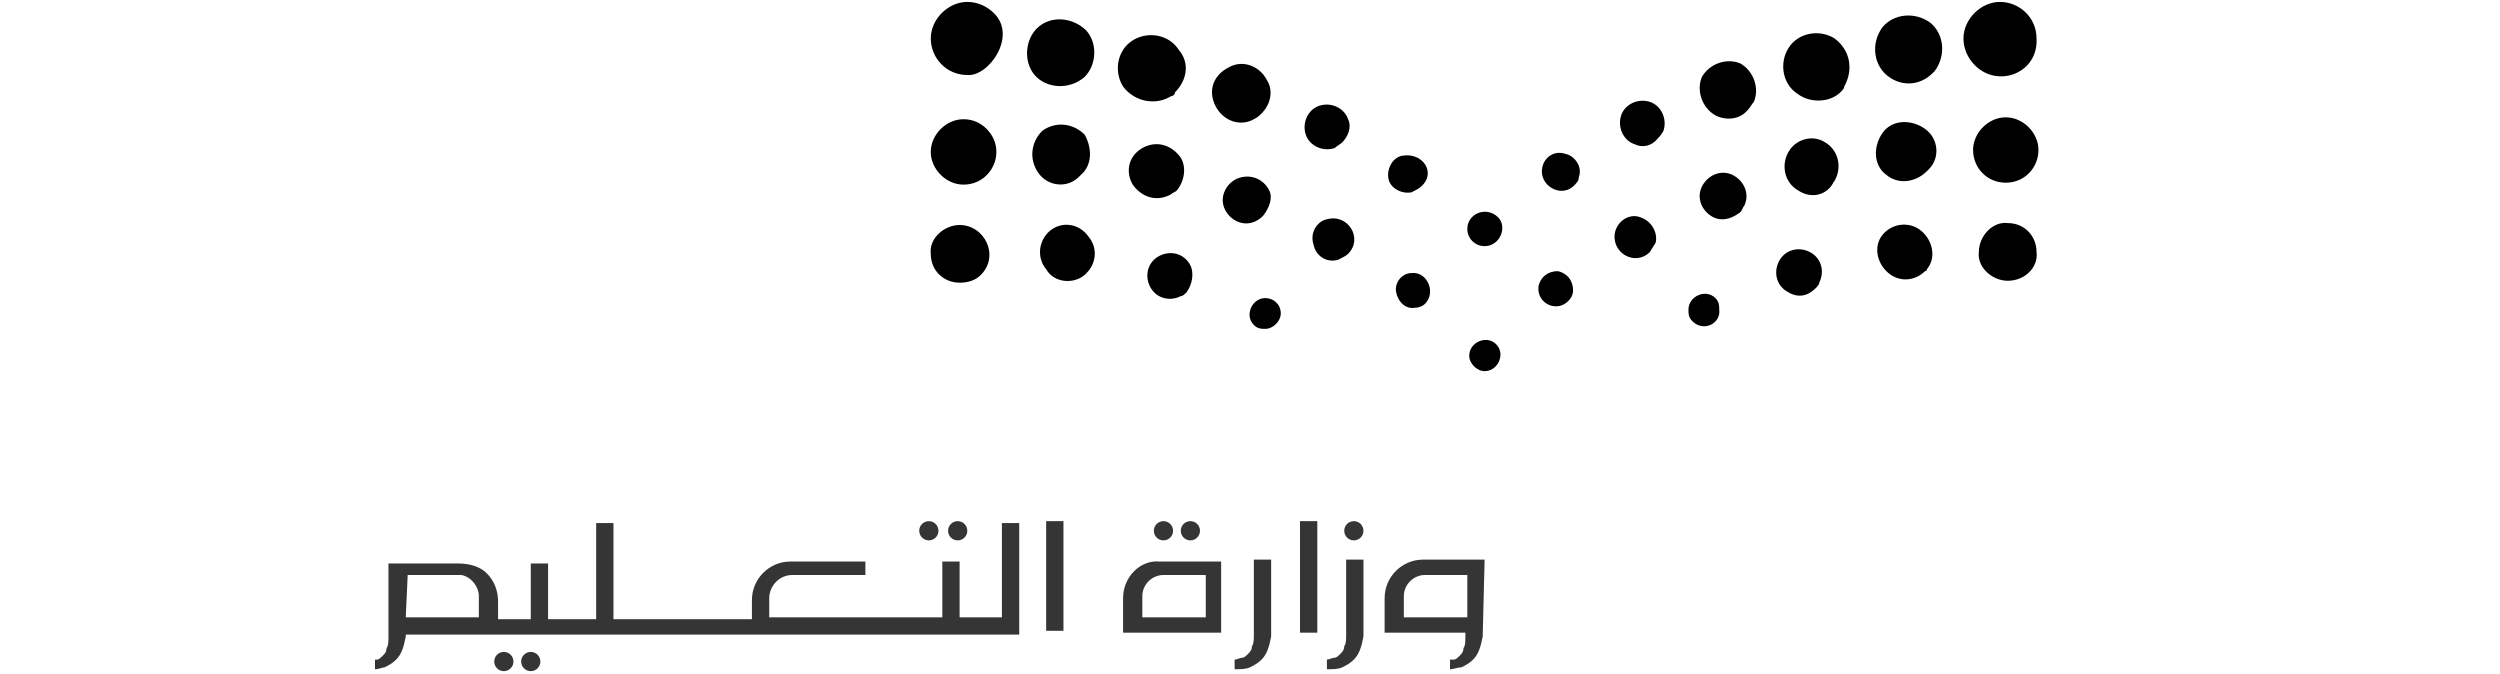
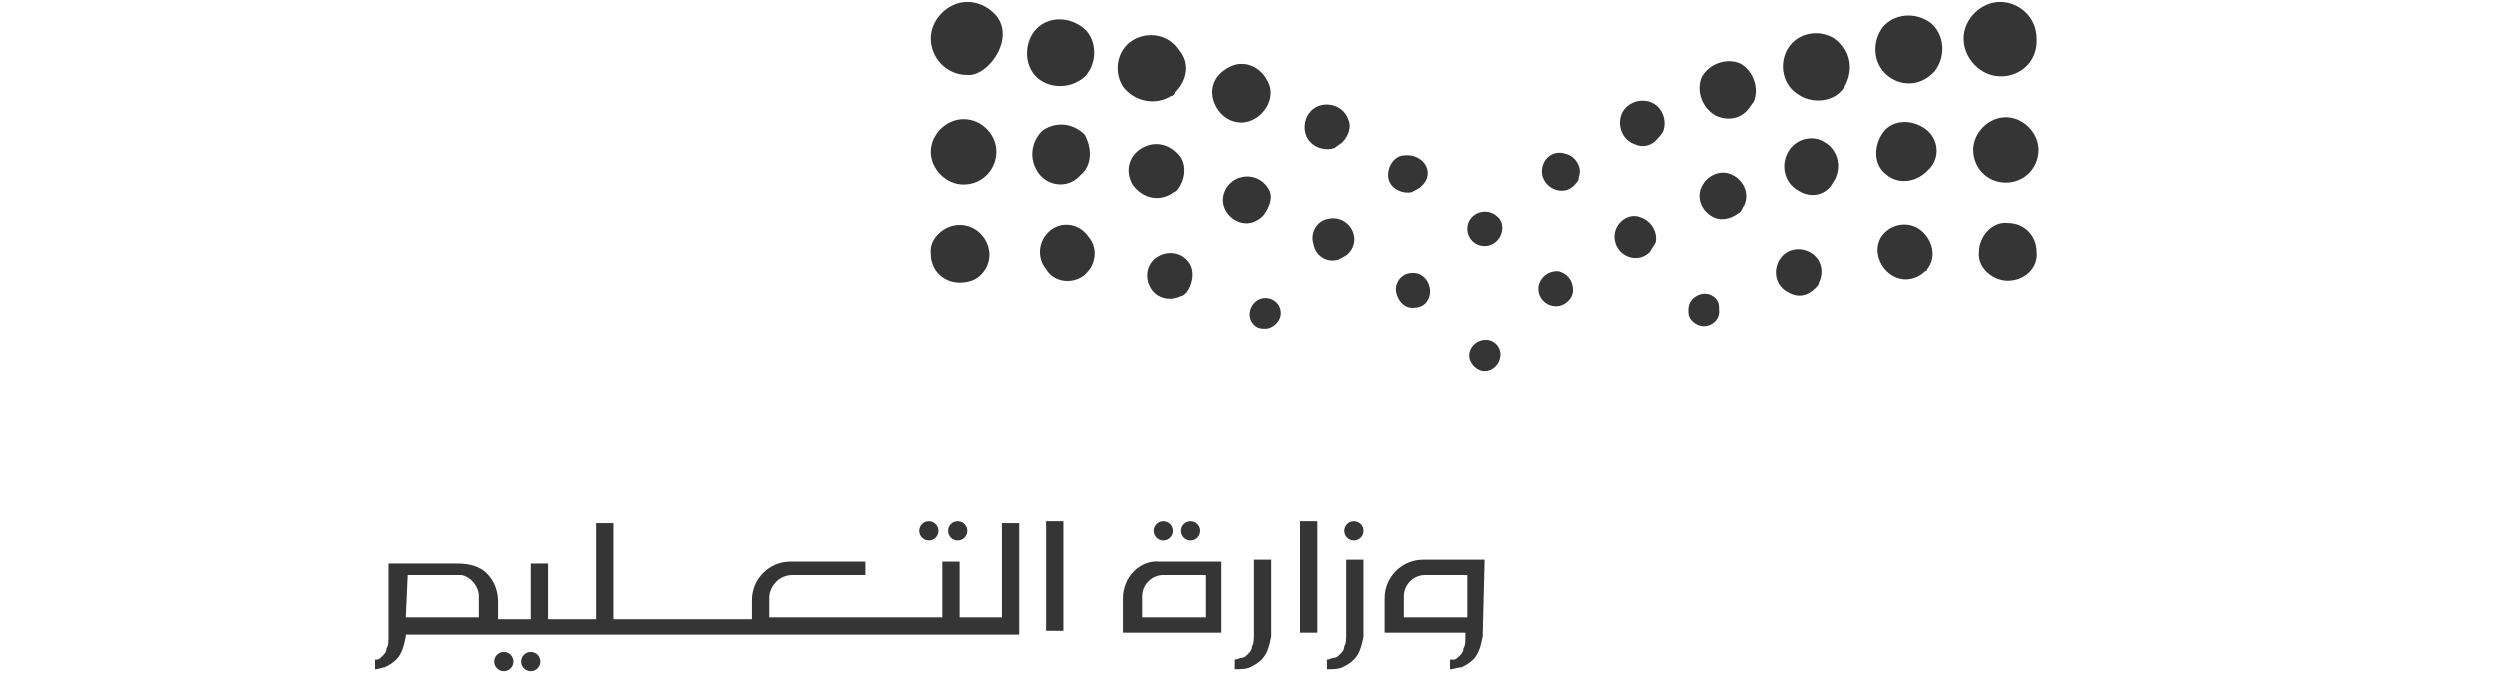
- <svg mlns="http://www.w3.org/2000/svg" viewBox="0 0 130 35" style="enable-background:new 0 0 130 35">
+ <svg xmlns="http://www.w3.org/2000/svg" version="1.1" id="Layer_1" x="0" y="0" viewBox="0 0 130 35" style="enable-background:new 0 0 130 35" xml:space="preserve">
  <style>.st0{fill:#353535}</style>
-   <path d="M104.4 14.6c-.8 0-1.6-.7-1.5-1.5 0-.8.7-1.6 1.5-1.5.9 0 1.5.7 1.5 1.5.1.8-.6 1.5-1.5 1.5zM93 15.2c-.6-.3-.8-1-.5-1.6.3-.6 1-.8 1.6-.5.6.3.8 1 .5 1.6 0 .1-.1.2-.2.3-.4.4-.9.5-1.4.2zM98.2 14.2c-.6-.5-.8-1.4-.3-2 .5-.6 1.4-.7 2-.2.6.5.8 1.4.3 2 0 .1-.1.1-.1.1-.5.5-1.3.6-1.9.1zM88 16.7c-.2-.2-.2-.4-.2-.6 0-.7.9-1.1 1.4-.6.2.2.2.4.2.6.1.7-.8 1.2-1.4.6zM51 14.3c1-1 .2-2.6-1.1-2.6-.8 0-1.6.7-1.5 1.5 0 .9.7 1.5 1.5 1.5.4 0 .8-.1 1.1-.4zM61.7 15.2c-.1.1-.2.2-.3.2-.6.3-1.3.1-1.6-.5-.3-.6-.1-1.3.5-1.6.6-.3 1.3-.1 1.6.5.2.4.1 1-.2 1.4zM56.5 14.2l-.1.1c-.6.5-1.6.4-2-.3-.5-.6-.4-1.5.2-2 .6-.5 1.5-.4 2 .3.5.6.4 1.4-.1 1.9zM89.1 11.3c-.6-.3-.9-1-.6-1.6.3-.6 1-.9 1.6-.6.6.3.9 1 .6 1.6-.1.1-.1.3-.3.4-.4.3-.9.4-1.3.2zM102.7 3.4c-.4-.4-.6-.9-.6-1.4 0-1 .9-1.9 1.9-1.9 1 0 1.9.8 1.9 1.9.1 1.8-2 2.6-3.2 1.4zM80.2 8.7c.1-.5.6-.9 1.2-.7.5.1.9.7.7 1.2 0 .2-.1.3-.3.5-.7.6-1.8-.1-1.6-1zM85 7.5c-.6-.2-.9-.9-.7-1.5.2-.6.9-.9 1.5-.7.6.2.9.9.7 1.5-.1.2-.2.3-.3.4-.3.4-.8.5-1.2.3zM89.2 6c-.7-.4-1-1.3-.7-2 .4-.7 1.3-1 2-.7.7.4 1 1.3.7 2-.1.1-.2.3-.3.4-.4.5-1.1.6-1.7.3zM93.5 4.9c-.8-.5-1-1.6-.5-2.4.5-.8 1.6-1 2.4-.5.8.6 1 1.6.5 2.5 0 .1-.1.2-.2.3-.5.5-1.5.6-2.2.1zM98.1 3.9c-.7-.6-.8-1.7-.2-2.5.6-.7 1.7-.8 2.5-.2.7.6.8 1.7.2 2.5l-.1.1c-.7.7-1.7.7-2.4.1zM104.3 9.5c-1 0-1.7-.8-1.7-1.7 0-.9.8-1.7 1.7-1.7.9 0 1.7.8 1.7 1.7 0 .9-.7 1.7-1.7 1.7zM80 14.9c.1-.5.5-.8 1-.8.5.1.8.5.8 1 0 .2-.1.4-.2.5-.6.7-1.7.2-1.6-.7zM84 12c.2-.6.8-.9 1.3-.7.6.2.9.8.8 1.3-.1.2-.2.3-.3.5-.8.8-2.1 0-1.8-1.1zM93.5 9.9c-.7-.4-.9-1.3-.5-2s1.3-.9 1.9-.5c.7.4.9 1.3.5 2-.1.1-.1.2-.2.3-.4.5-1.1.6-1.7.2zM98.1 9.1c-.7-.5-.7-1.5-.2-2.2.5-.7 1.5-.7 2.2-.2.7.5.8 1.5.2 2.1l-.1.1c-.6.6-1.5.7-2.1.2zM51.7.7c-.4-.4-.9-.6-1.4-.6-1 0-1.9.9-1.9 1.9 0 1 .8 1.9 1.9 1.9 1.1.1 2.6-2 1.4-3.2zM73.9 9.7c-.1.1-.3.2-.5.3-.5.1-1.1-.2-1.2-.7-.1-.5.2-1.1.7-1.2 1.1-.2 1.8.9 1 1.6zM69.8 7.4c-.1.1-.3.2-.4.3-.6.2-1.3-.1-1.5-.7-.2-.6.1-1.3.7-1.5.6-.2 1.3.1 1.5.7.2.4 0 .9-.3 1.2zM65.6 5.9c-.1.1-.2.2-.4.3-.7.4-1.6.1-2-.7-.4-.8-.1-1.6.7-2 .7-.4 1.6-.1 2 .7.3.5.2 1.2-.3 1.7zM61.1 4.8c0 .1-.1.2-.2.2-.8.5-1.9.3-2.5-.5-.5-.8-.3-1.9.5-2.4s1.9-.3 2.4.5c.6.7.4 1.6-.2 2.2zM56.4 4s-.1.1 0 0c-.8.7-2 .6-2.6-.1-.6-.7-.5-1.9.2-2.5.7-.6 1.8-.5 2.5.2.6.7.5 1.8-.1 2.4zM51.3 6.7c-.3-.3-.7-.5-1.2-.5-.9 0-1.7.8-1.7 1.7 0 .9.8 1.7 1.7 1.7 1.5 0 2.3-1.8 1.2-2.9zM74.1 15.8c-.1.1-.3.2-.5.2-.5.1-.9-.3-1-.8-.1-.5.3-1 .8-1 .8-.1 1.3 1 .7 1.6zM70.1 13.2c-.1.1-.3.2-.5.3-.6.2-1.2-.2-1.3-.8-.2-.6.2-1.2.7-1.3 1.1-.3 1.9 1 1.1 1.8zM65.7 11.2c-.1.1-.2.2-.4.3-.6.3-1.3 0-1.6-.6-.3-.6 0-1.3.6-1.6.7-.3 1.4 0 1.7.6.2.4 0 .9-.3 1.3zM61.2 9.9c-.1.1-.2.1-.3.2-.7.4-1.5.2-2-.5-.4-.7-.2-1.5.5-1.9.7-.4 1.5-.2 2 .5.3.5.2 1.2-.2 1.7zM56.2 9.1l-.1.1c-.6.6-1.6.5-2.1-.2s-.4-1.6.2-2.2c.7-.5 1.6-.4 2.2.2.4.7.4 1.6-.2 2.1zM66.6 16.3c0-.5-.4-.8-.8-.8-.7 0-1.1.9-.6 1.4.2.2.4.2.6.2.4 0 .8-.4.8-.8zM77.2 12.8c-.5 0-.9-.4-.9-.9 0-.8 1-1.2 1.6-.6.5.5.1 1.5-.7 1.5zM77.2 19.3c-.4 0-.8-.4-.8-.8 0-.7.9-1.1 1.4-.6.5.5.1 1.4-.6 1.4z" />
+   <path class="st0" d="M104.4 14.6c-.8 0-1.6-.7-1.5-1.5 0-.8.7-1.6 1.5-1.5.9 0 1.5.7 1.5 1.5.1.8-.6 1.5-1.5 1.5zM93 15.2c-.6-.3-.8-1-.5-1.6.3-.6 1-.8 1.6-.5.6.3.8 1 .5 1.6 0 .1-.1.2-.2.3-.4.4-.9.5-1.4.2zM98.2 14.2c-.6-.5-.8-1.4-.3-2 .5-.6 1.4-.7 2-.2.6.5.8 1.4.3 2 0 .1-.1.1-.1.1-.5.5-1.3.6-1.9.1zM88 16.7c-.2-.2-.2-.4-.2-.6 0-.7.9-1.1 1.4-.6.2.2.2.4.2.6.1.7-.8 1.2-1.4.6zM51 14.3c1-1 .2-2.6-1.1-2.6-.8 0-1.6.7-1.5 1.5 0 .9.7 1.5 1.5 1.5.4 0 .8-.1 1.1-.4zM61.7 15.2c-.1.1-.2.2-.3.2-.6.3-1.3.1-1.6-.5-.3-.6-.1-1.3.5-1.6.6-.3 1.3-.1 1.6.5.2.4.1 1-.2 1.4zM56.5 14.2l-.1.1c-.6.5-1.6.4-2-.3-.5-.6-.4-1.5.2-2 .6-.5 1.5-.4 2 .3.5.6.4 1.4-.1 1.9zM89.1 11.3c-.6-.3-.9-1-.6-1.6.3-.6 1-.9 1.6-.6.6.3.9 1 .6 1.6-.1.1-.1.3-.3.4-.4.3-.9.4-1.3.2zM102.7 3.4c-.4-.4-.6-.9-.6-1.4 0-1 .9-1.9 1.9-1.9 1 0 1.9.8 1.9 1.9.1 1.8-2 2.6-3.2 1.4zM80.2 8.7c.1-.5.6-.9 1.2-.7.5.1.9.7.7 1.2 0 .2-.1.3-.3.5-.7.6-1.8-.1-1.6-1zM85 7.5c-.6-.2-.9-.9-.7-1.5.2-.6.9-.9 1.5-.7.6.2.9.9.7 1.5-.1.2-.2.3-.3.4-.3.4-.8.5-1.2.3zM89.2 6c-.7-.4-1-1.3-.7-2 .4-.7 1.3-1 2-.7.7.4 1 1.3.7 2-.1.1-.2.3-.3.4-.4.5-1.1.6-1.7.3zM93.5 4.9c-.8-.5-1-1.6-.5-2.4.5-.8 1.6-1 2.4-.5.8.6 1 1.6.5 2.5 0 .1-.1.2-.2.3-.5.5-1.5.6-2.2.1zM98.1 3.9c-.7-.6-.8-1.7-.2-2.5.6-.7 1.7-.8 2.5-.2.7.6.8 1.7.2 2.5l-.1.1c-.7.7-1.7.7-2.4.1zM104.3 9.5c-1 0-1.7-.8-1.7-1.7 0-.9.8-1.7 1.7-1.7.9 0 1.7.8 1.7 1.7 0 .9-.7 1.7-1.7 1.7zM80 14.9c.1-.5.5-.8 1-.8.5.1.8.5.8 1 0 .2-.1.4-.2.5-.6.7-1.7.2-1.6-.7zM84 12c.2-.6.8-.9 1.3-.7.6.2.9.8.8 1.3-.1.2-.2.3-.3.5-.8.8-2.1 0-1.8-1.1zM93.5 9.9c-.7-.4-.9-1.3-.5-2s1.3-.9 1.9-.5c.7.4.9 1.3.5 2-.1.1-.1.2-.2.3-.4.5-1.1.6-1.7.2zM98.1 9.1c-.7-.5-.7-1.5-.2-2.2.5-.7 1.5-.7 2.2-.2.7.5.8 1.5.2 2.1l-.1.1c-.6.6-1.5.7-2.1.2zM51.7.7c-.4-.4-.9-.6-1.4-.6-1 0-1.9.9-1.9 1.9 0 1 .8 1.9 1.9 1.9 1.1.1 2.6-2 1.4-3.2zM73.9 9.7c-.1.1-.3.2-.5.3-.5.1-1.1-.2-1.2-.7-.1-.5.2-1.1.7-1.2 1.1-.2 1.8.9 1 1.6zM69.8 7.4c-.1.1-.3.2-.4.3-.6.2-1.3-.1-1.5-.7-.2-.6.1-1.3.7-1.5.6-.2 1.3.1 1.5.7.2.4 0 .9-.3 1.2zM65.6 5.9c-.1.1-.2.2-.4.3-.7.4-1.6.1-2-.7-.4-.8-.1-1.6.7-2 .7-.4 1.6-.1 2 .7.3.5.2 1.2-.3 1.7zM61.1 4.8c0 .1-.1.2-.2.2-.8.5-1.9.3-2.5-.5-.5-.8-.3-1.9.5-2.4s1.9-.3 2.4.5c.6.7.4 1.6-.2 2.2zM56.4 4s-.1.1 0 0c-.8.7-2 .6-2.6-.1-.6-.7-.5-1.9.2-2.5.7-.6 1.8-.5 2.5.2.6.7.5 1.8-.1 2.4zM51.3 6.7c-.3-.3-.7-.5-1.2-.5-.9 0-1.7.8-1.7 1.7 0 .9.8 1.7 1.7 1.7 1.5 0 2.3-1.8 1.2-2.9zM74.1 15.8c-.1.1-.3.2-.5.2-.5.1-.9-.3-1-.8-.1-.5.3-1 .8-1 .8-.1 1.3 1 .7 1.6zM70.1 13.2c-.1.1-.3.2-.5.3-.6.2-1.2-.2-1.3-.8-.2-.6.2-1.2.7-1.3 1.1-.3 1.9 1 1.1 1.8zM65.7 11.2c-.1.1-.2.2-.4.3-.6.3-1.3 0-1.6-.6-.3-.6 0-1.3.6-1.6.7-.3 1.4 0 1.7.6.2.4 0 .9-.3 1.3zM61.2 9.9c-.1.1-.2.1-.3.2-.7.4-1.5.2-2-.5-.4-.7-.2-1.5.5-1.9.7-.4 1.5-.2 2 .5.3.5.2 1.2-.2 1.7zM56.2 9.1l-.1.1c-.6.6-1.6.5-2.1-.2s-.4-1.6.2-2.2c.7-.5 1.6-.4 2.2.2.4.7.4 1.6-.2 2.1zM66.6 16.3c0-.5-.4-.8-.8-.8-.7 0-1.1.9-.6 1.4.2.2.4.2.6.2.4 0 .8-.4.8-.8zM77.2 12.8c-.5 0-.9-.4-.9-.9 0-.8 1-1.2 1.6-.6.5.5.1 1.5-.7 1.5zM77.2 19.3c-.4 0-.8-.4-.8-.8 0-.7.9-1.1 1.4-.6.5.5.1 1.4-.6 1.4z" />
  <circle class="st0" cx="60.5" cy="27.6" r=".5" />
  <path class="st0" d="M70 29.1V33c0 .2 0 .5-.1.6 0 .2-.1.3-.2.4-.1.1-.2.2-.3.2-.1 0-.3.1-.4.1v.5c.3 0 .6 0 .8-.1.2-.1.4-.2.6-.4.3-.3.4-.7.5-1.2v-4H70zM67.6 27.1h.9v5.8h-.9v-5.8zM65.2 29.1V33c0 .2 0 .5-.1.6 0 .2-.1.3-.2.4-.1.1-.2.2-.3.2-.1 0-.3.1-.4.1v.5c.3 0 .6 0 .8-.1.2-.1.4-.2.6-.4.3-.3.4-.7.5-1.2v-4h-.9zM58.4 31.1v1.8h5.1v-3.7h-3.2c-1-.1-1.9.8-1.9 1.9zm4.3-1.2v2.2h-3.3V31c0-.6.5-1.1 1.1-1.1h2.2z" />
  <circle class="st0" cx="48.3" cy="27.6" r=".5" />
  <circle class="st0" cx="26.2" cy="34.4" r=".5" />
  <circle class="st0" cx="27.6" cy="34.4" r=".5" />
  <circle class="st0" cx="49.8" cy="27.6" r=".5" />
  <circle class="st0" cx="61.9" cy="27.6" r=".5" />
  <circle class="st0" cx="70.4" cy="27.6" r=".5" />
  <path class="st0" d="M52.1 32.1h-2.2v-2.9H49v2.9h-9v-1c0-.6.5-1.2 1.2-1.2H45v-.7h-3.9c-1.1 0-2 .9-2 2v1h-7.2v-5H31v5h-2.5v-2.9h-.9v2.9h-1.7v-.9c0-.6-.2-1.1-.6-1.5-.3-.3-.8-.5-1.5-.5h-3.6v3.8c0 .2 0 .5-.1.6 0 .2-.1.3-.2.4-.1.1-.2.2-.3.2h-.1v.5c.2 0 .4-.1.5-.1.2-.1.4-.2.6-.4.3-.3.4-.7.5-1.2V33H53v-5.8h-.9v4.9zm-30.9-2.2H24c.5.1.9.6.9 1.1v1.1h-3.8l.1-2.2zM77.2 29.1H74c-1.1 0-2 .9-2 2v1.8h4.2v.2c0 .2 0 .5-.1.6 0 .2-.1.3-.2.4-.1.1-.2.2-.3.2h-.2v.5c.2 0 .4-.1.6-.1.2-.1.4-.2.6-.4.3-.3.4-.7.5-1.2l.1-4zm-3.1.8h2.2v2.2H73V31c0-.6.5-1.1 1.1-1.1zM54.4 27.1v5.7h.9v-5.7h-.9z" />
</svg>
